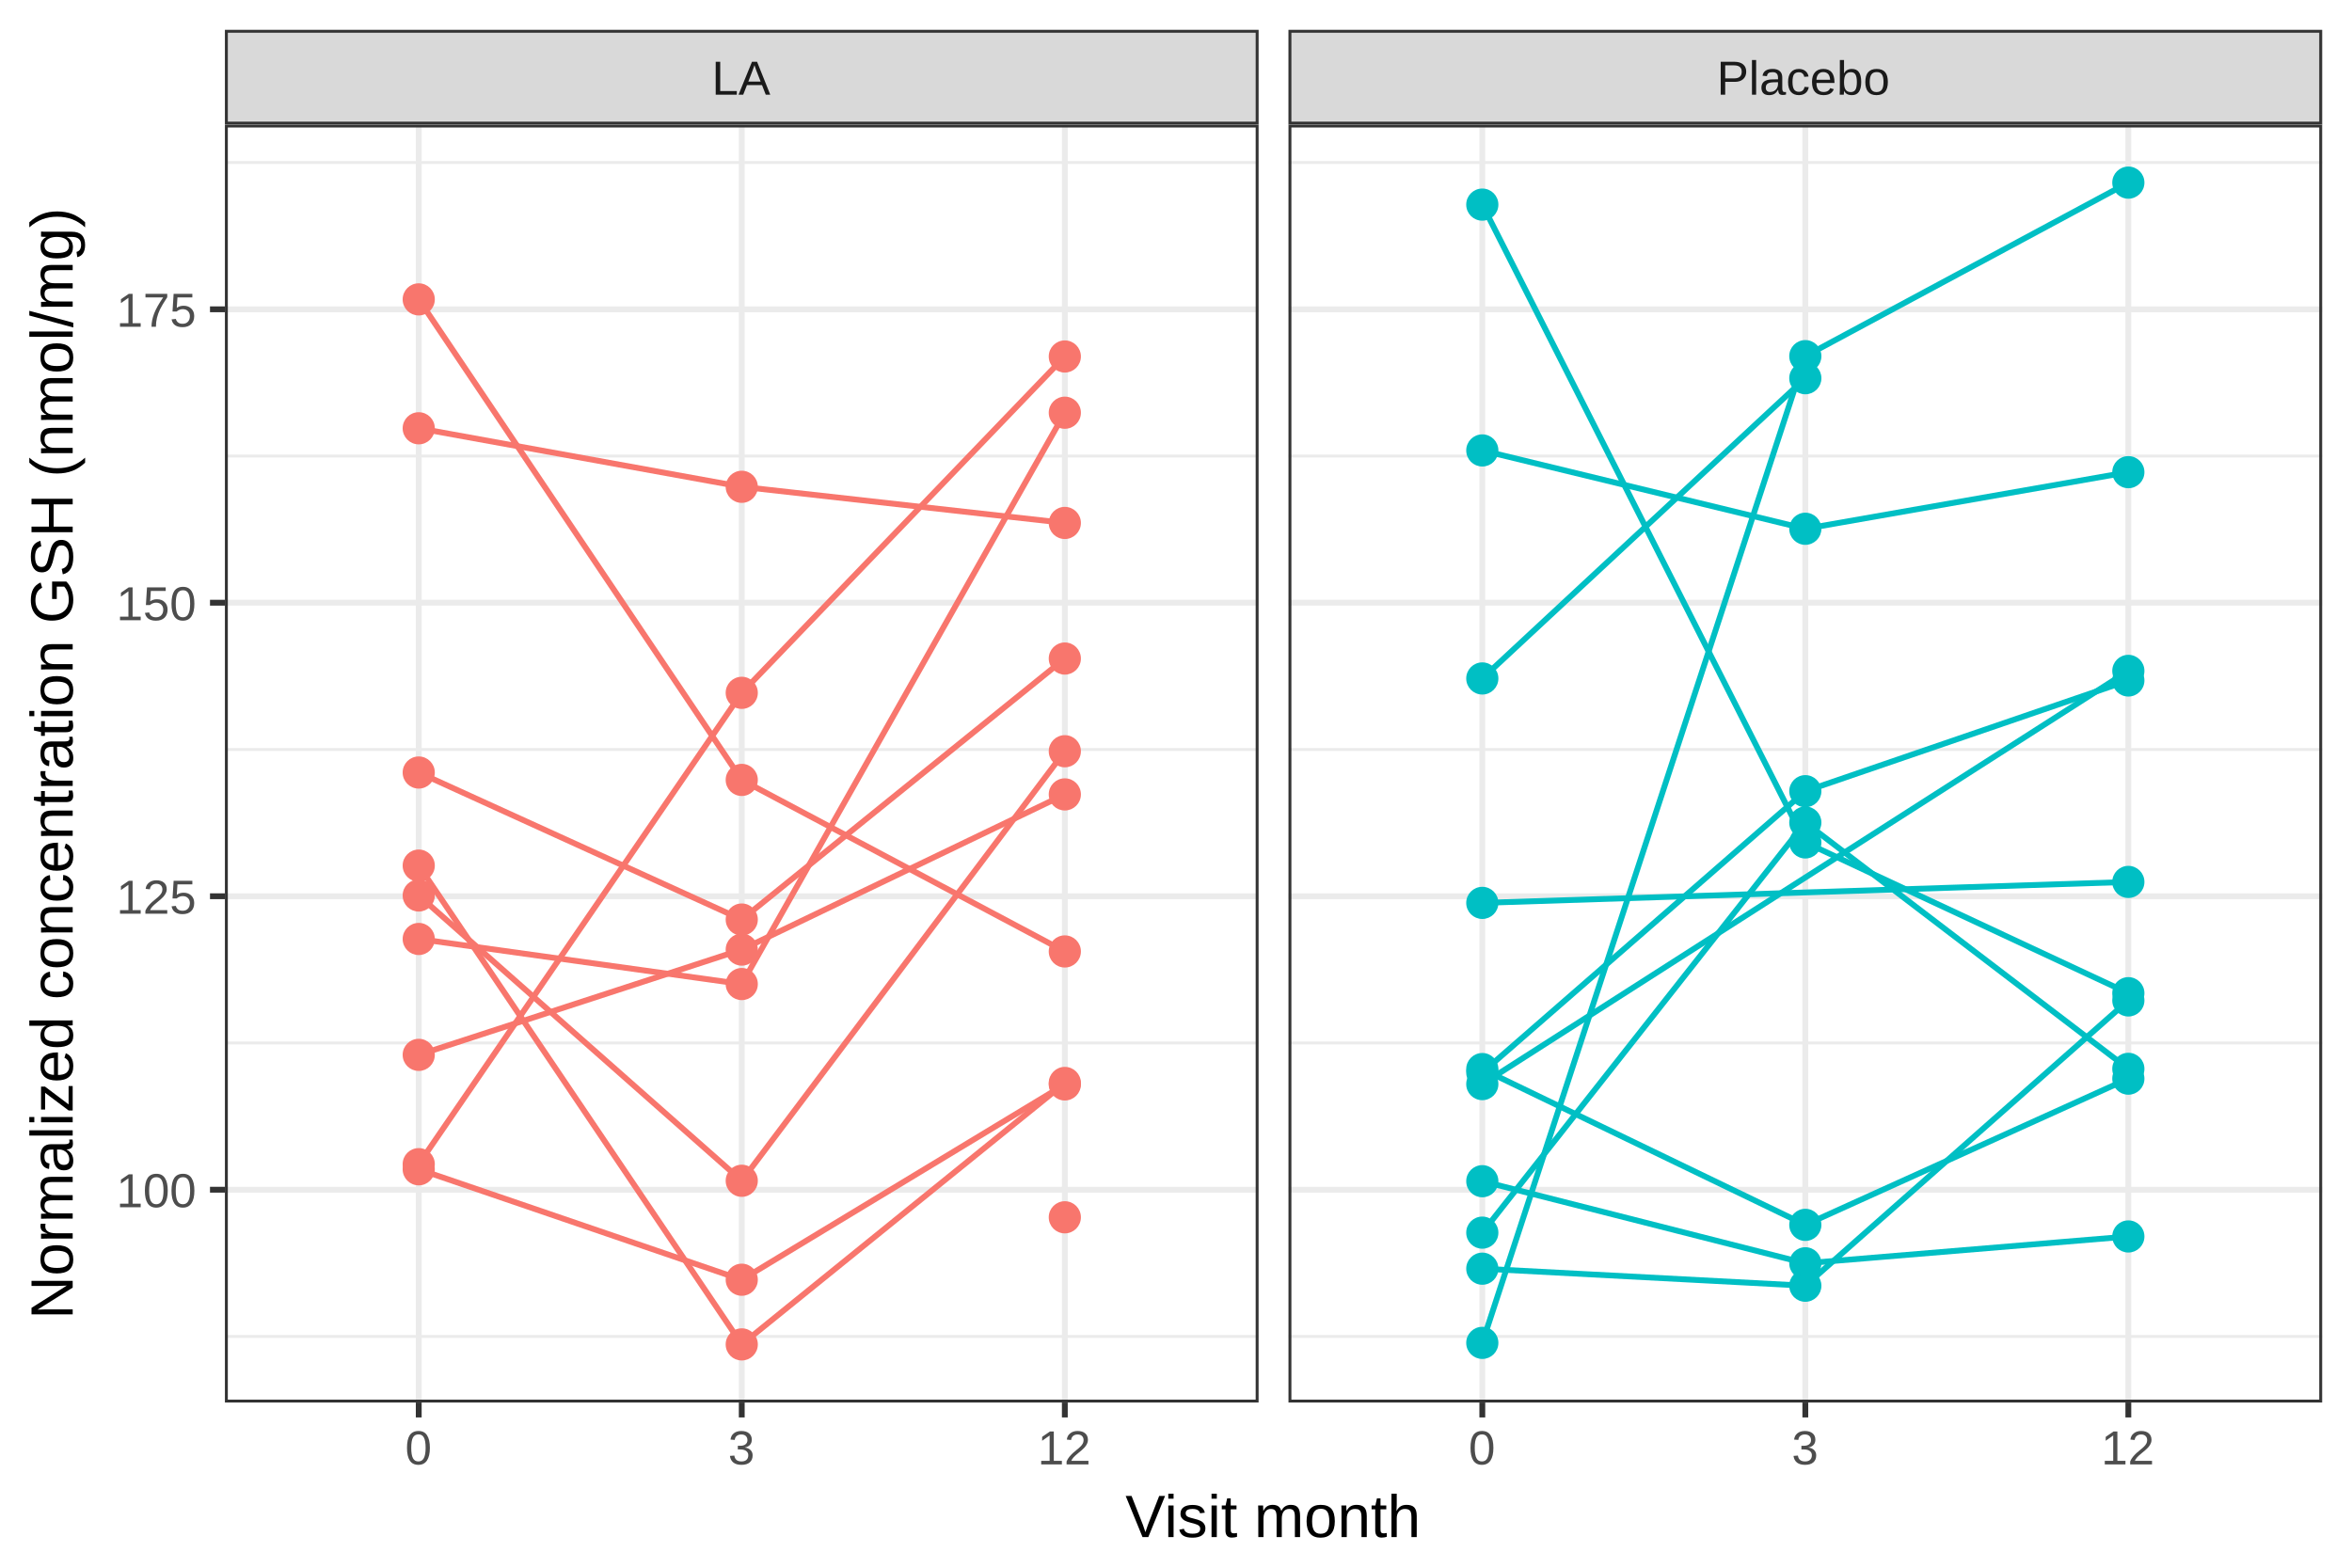
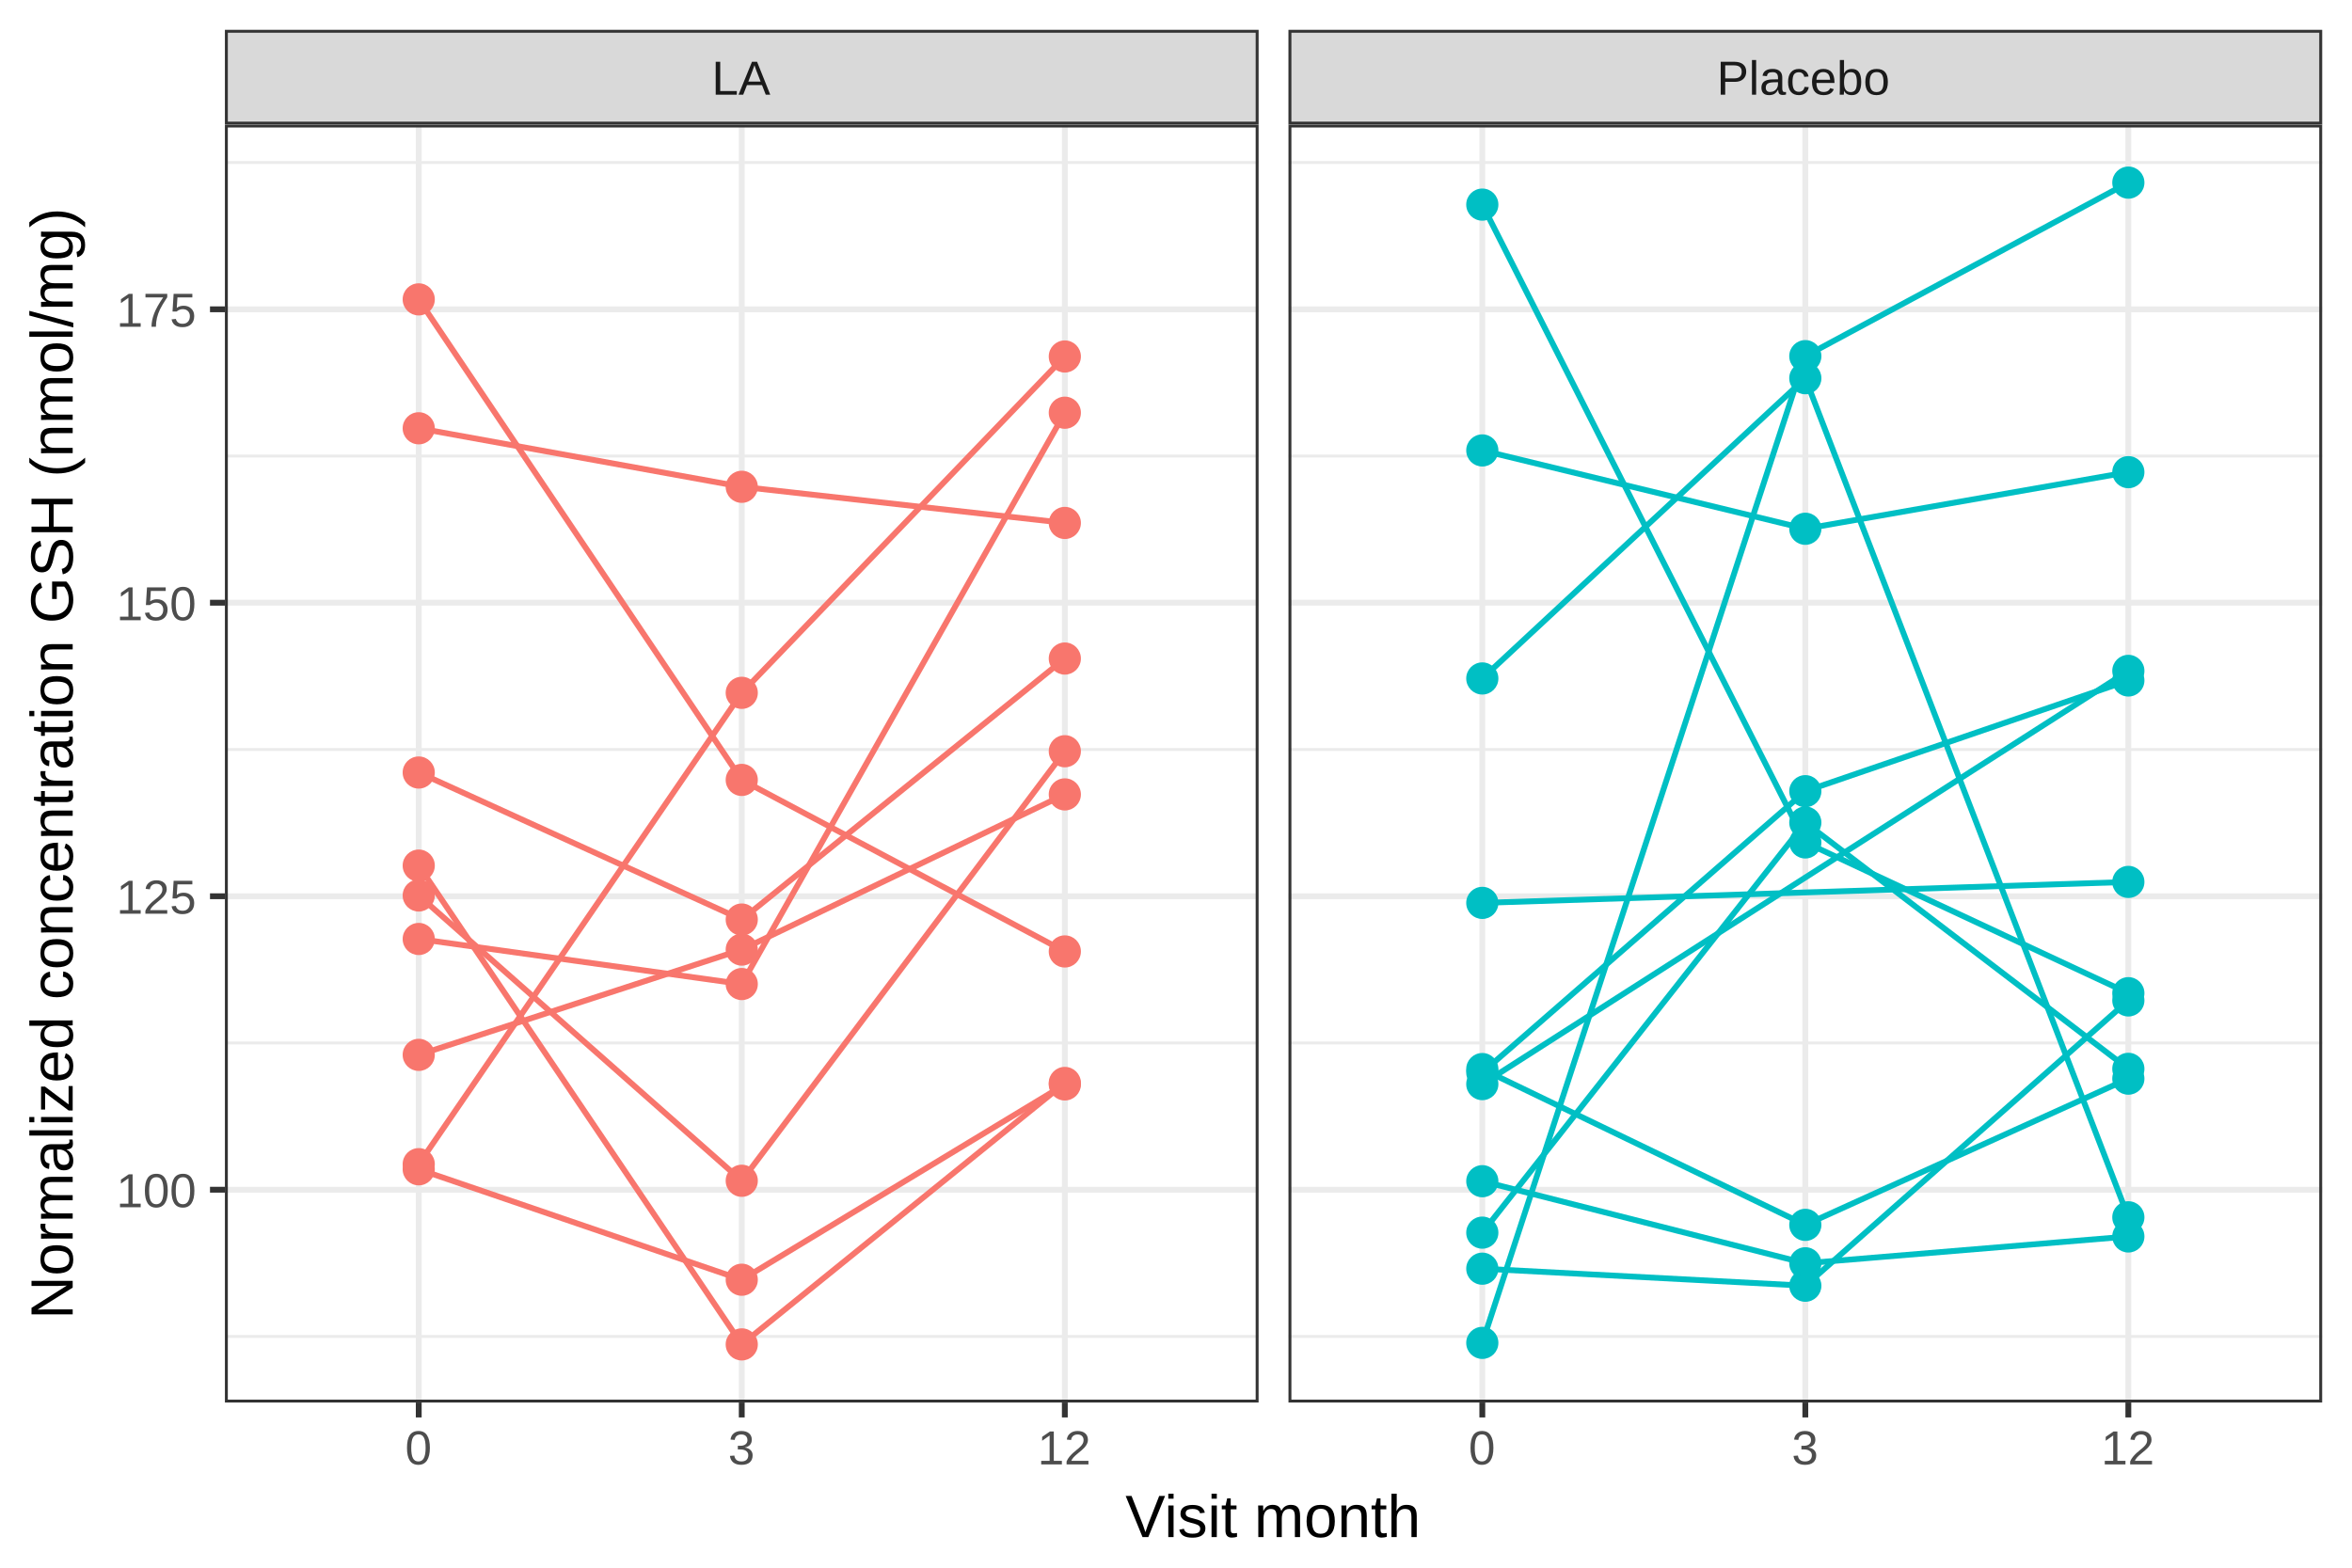
<svg xmlns="http://www.w3.org/2000/svg" viewBox="0 0 432.00 288.00">
  <defs>
    <style type="text/css">
    line, polyline, path, rect, circle {
      fill: none;
      stroke: #000000;
      stroke-linecap: round;
      stroke-linejoin: round;
      stroke-miterlimit: 10.00;
    }
  </style>
  </defs>
  <rect width="100%" height="100%" style="stroke: none; fill: #FFFFFF;" />
  <rect x="0.00" y="0.00" width="432.00" height="288.00" style="stroke-width: 1.07; stroke: #FFFFFF; fill: #FFFFFF;" />
  <defs>
    <clipPath id="cpNDEuMzEyOHwyMzEuMTc3fDI1Ny42NTZ8MjIuODc1OQ==">
      <rect x="41.31" y="22.88" width="189.86" height="234.78" />
    </clipPath>
  </defs>
  <rect x="41.31" y="22.88" width="189.86" height="234.78" style="stroke-width: 1.07; stroke: none; fill: #FFFFFF;" clip-path="url(#cpNDEuMzEyOHwyMzEuMTc3fDI1Ny42NTZ8MjIuODc1OQ==)" />
  <polyline points="41.31,245.52 231.18,245.52 " style="stroke-width: 0.53; stroke: #EBEBEB; stroke-linecap: butt;" clip-path="url(#cpNDEuMzEyOHwyMzEuMTc3fDI1Ny42NTZ8MjIuODc1OQ==)" />
  <polyline points="41.31,191.60 231.18,191.60 " style="stroke-width: 0.53; stroke: #EBEBEB; stroke-linecap: butt;" clip-path="url(#cpNDEuMzEyOHwyMzEuMTc3fDI1Ny42NTZ8MjIuODc1OQ==)" />
  <polyline points="41.31,137.69 231.18,137.69 " style="stroke-width: 0.53; stroke: #EBEBEB; stroke-linecap: butt;" clip-path="url(#cpNDEuMzEyOHwyMzEuMTc3fDI1Ny42NTZ8MjIuODc1OQ==)" />
  <polyline points="41.31,83.77 231.18,83.77 " style="stroke-width: 0.53; stroke: #EBEBEB; stroke-linecap: butt;" clip-path="url(#cpNDEuMzEyOHwyMzEuMTc3fDI1Ny42NTZ8MjIuODc1OQ==)" />
  <polyline points="41.31,29.86 231.18,29.86 " style="stroke-width: 0.53; stroke: #EBEBEB; stroke-linecap: butt;" clip-path="url(#cpNDEuMzEyOHwyMzEuMTc3fDI1Ny42NTZ8MjIuODc1OQ==)" />
  <polyline points="41.31,218.56 231.18,218.56 " style="stroke-width: 1.07; stroke: #EBEBEB; stroke-linecap: butt;" clip-path="url(#cpNDEuMzEyOHwyMzEuMTc3fDI1Ny42NTZ8MjIuODc1OQ==)" />
  <polyline points="41.31,164.65 231.18,164.65 " style="stroke-width: 1.07; stroke: #EBEBEB; stroke-linecap: butt;" clip-path="url(#cpNDEuMzEyOHwyMzEuMTc3fDI1Ny42NTZ8MjIuODc1OQ==)" />
  <polyline points="41.31,110.73 231.18,110.73 " style="stroke-width: 1.07; stroke: #EBEBEB; stroke-linecap: butt;" clip-path="url(#cpNDEuMzEyOHwyMzEuMTc3fDI1Ny42NTZ8MjIuODc1OQ==)" />
  <polyline points="41.31,56.82 231.18,56.82 " style="stroke-width: 1.07; stroke: #EBEBEB; stroke-linecap: butt;" clip-path="url(#cpNDEuMzEyOHwyMzEuMTc3fDI1Ny42NTZ8MjIuODc1OQ==)" />
  <polyline points="76.91,257.66 76.91,22.88 " style="stroke-width: 1.07; stroke: #EBEBEB; stroke-linecap: butt;" clip-path="url(#cpNDEuMzEyOHwyMzEuMTc3fDI1Ny42NTZ8MjIuODc1OQ==)" />
  <polyline points="136.24,257.66 136.24,22.88 " style="stroke-width: 1.07; stroke: #EBEBEB; stroke-linecap: butt;" clip-path="url(#cpNDEuMzEyOHwyMzEuMTc3fDI1Ny42NTZ8MjIuODc1OQ==)" />
  <polyline points="195.58,257.66 195.58,22.88 " style="stroke-width: 1.07; stroke: #EBEBEB; stroke-linecap: butt;" clip-path="url(#cpNDEuMzEyOHwyMzEuMTc3fDI1Ny42NTZ8MjIuODc1OQ==)" />
  <polyline points="76.91,164.51 136.24,216.92 195.58,138.01 " style="stroke-width: 1.07; stroke: #F8766D; stroke-linecap: butt;" clip-path="url(#cpNDEuMzEyOHwyMzEuMTc3fDI1Ny42NTZ8MjIuODc1OQ==)" />
  <polyline points="76.91,159.02 136.24,246.98 195.58,198.95 " style="stroke-width: 1.07; stroke: #F8766D; stroke-linecap: butt;" clip-path="url(#cpNDEuMzEyOHwyMzEuMTc3fDI1Ny42NTZ8MjIuODc1OQ==)" />
  <polyline points="76.91,55.00 136.24,143.28 195.58,174.79 " style="stroke-width: 1.07; stroke: #F8766D; stroke-linecap: butt;" clip-path="url(#cpNDEuMzEyOHwyMzEuMTc3fDI1Ny42NTZ8MjIuODc1OQ==)" />
  <polyline points="76.91,213.87 136.24,127.28 195.58,65.49 " style="stroke-width: 1.07; stroke: #F8766D; stroke-linecap: butt;" clip-path="url(#cpNDEuMzEyOHwyMzEuMTc3fDI1Ny42NTZ8MjIuODc1OQ==)" />
  <polyline points="76.91,78.68 136.24,89.43 195.58,96.07 " style="stroke-width: 1.07; stroke: #F8766D; stroke-linecap: butt;" clip-path="url(#cpNDEuMzEyOHwyMzEuMTc3fDI1Ny42NTZ8MjIuODc1OQ==)" />
  <polyline points="76.91,172.50 136.24,180.78 195.58,75.82 " style="stroke-width: 1.07; stroke: #F8766D; stroke-linecap: butt;" clip-path="url(#cpNDEuMzEyOHwyMzEuMTc3fDI1Ny42NTZ8MjIuODc1OQ==)" />
  <polyline points="76.91,141.92 136.24,168.93 195.58,120.98 " style="stroke-width: 1.07; stroke: #F8766D; stroke-linecap: butt;" clip-path="url(#cpNDEuMzEyOHwyMzEuMTc3fDI1Ny42NTZ8MjIuODc1OQ==)" />
  <polyline points="76.91,193.79 136.24,174.45 195.58,145.94 " style="stroke-width: 1.07; stroke: #F8766D; stroke-linecap: butt;" clip-path="url(#cpNDEuMzEyOHwyMzEuMTc3fDI1Ny42NTZ8MjIuODc1OQ==)" />
  <polyline points="76.91,214.81 136.24,235.10 195.58,199.22 " style="stroke-width: 1.07; stroke: #F8766D; stroke-linecap: butt;" clip-path="url(#cpNDEuMzEyOHwyMzEuMTc3fDI1Ny42NTZ8MjIuODc1OQ==)" />
  <circle cx="76.91" cy="164.51" r="1.95pt" style="stroke-width: 0.71; stroke: #F8766D; fill: #F8766D;" clip-path="url(#cpNDEuMzEyOHwyMzEuMTc3fDI1Ny42NTZ8MjIuODc1OQ==)" />
  <circle cx="136.24" cy="216.92" r="1.95pt" style="stroke-width: 0.71; stroke: #F8766D; fill: #F8766D;" clip-path="url(#cpNDEuMzEyOHwyMzEuMTc3fDI1Ny42NTZ8MjIuODc1OQ==)" />
  <circle cx="195.58" cy="138.01" r="1.95pt" style="stroke-width: 0.71; stroke: #F8766D; fill: #F8766D;" clip-path="url(#cpNDEuMzEyOHwyMzEuMTc3fDI1Ny42NTZ8MjIuODc1OQ==)" />
  <circle cx="76.91" cy="159.02" r="1.95pt" style="stroke-width: 0.71; stroke: #F8766D; fill: #F8766D;" clip-path="url(#cpNDEuMzEyOHwyMzEuMTc3fDI1Ny42NTZ8MjIuODc1OQ==)" />
  <circle cx="136.24" cy="246.98" r="1.95pt" style="stroke-width: 0.71; stroke: #F8766D; fill: #F8766D;" clip-path="url(#cpNDEuMzEyOHwyMzEuMTc3fDI1Ny42NTZ8MjIuODc1OQ==)" />
  <circle cx="195.58" cy="198.95" r="1.95pt" style="stroke-width: 0.71; stroke: #F8766D; fill: #F8766D;" clip-path="url(#cpNDEuMzEyOHwyMzEuMTc3fDI1Ny42NTZ8MjIuODc1OQ==)" />
  <circle cx="76.91" cy="55.00" r="1.95pt" style="stroke-width: 0.71; stroke: #F8766D; fill: #F8766D;" clip-path="url(#cpNDEuMzEyOHwyMzEuMTc3fDI1Ny42NTZ8MjIuODc1OQ==)" />
  <circle cx="136.24" cy="143.28" r="1.95pt" style="stroke-width: 0.71; stroke: #F8766D; fill: #F8766D;" clip-path="url(#cpNDEuMzEyOHwyMzEuMTc3fDI1Ny42NTZ8MjIuODc1OQ==)" />
  <circle cx="195.58" cy="174.79" r="1.95pt" style="stroke-width: 0.71; stroke: #F8766D; fill: #F8766D;" clip-path="url(#cpNDEuMzEyOHwyMzEuMTc3fDI1Ny42NTZ8MjIuODc1OQ==)" />
  <circle cx="76.91" cy="213.87" r="1.95pt" style="stroke-width: 0.71; stroke: #F8766D; fill: #F8766D;" clip-path="url(#cpNDEuMzEyOHwyMzEuMTc3fDI1Ny42NTZ8MjIuODc1OQ==)" />
  <circle cx="136.24" cy="127.28" r="1.95pt" style="stroke-width: 0.71; stroke: #F8766D; fill: #F8766D;" clip-path="url(#cpNDEuMzEyOHwyMzEuMTc3fDI1Ny42NTZ8MjIuODc1OQ==)" />
  <circle cx="195.58" cy="65.49" r="1.95pt" style="stroke-width: 0.71; stroke: #F8766D; fill: #F8766D;" clip-path="url(#cpNDEuMzEyOHwyMzEuMTc3fDI1Ny42NTZ8MjIuODc1OQ==)" />
  <circle cx="76.91" cy="78.68" r="1.95pt" style="stroke-width: 0.71; stroke: #F8766D; fill: #F8766D;" clip-path="url(#cpNDEuMzEyOHwyMzEuMTc3fDI1Ny42NTZ8MjIuODc1OQ==)" />
  <circle cx="136.24" cy="89.43" r="1.95pt" style="stroke-width: 0.71; stroke: #F8766D; fill: #F8766D;" clip-path="url(#cpNDEuMzEyOHwyMzEuMTc3fDI1Ny42NTZ8MjIuODc1OQ==)" />
  <circle cx="195.58" cy="96.07" r="1.95pt" style="stroke-width: 0.71; stroke: #F8766D; fill: #F8766D;" clip-path="url(#cpNDEuMzEyOHwyMzEuMTc3fDI1Ny42NTZ8MjIuODc1OQ==)" />
  <circle cx="76.91" cy="172.50" r="1.95pt" style="stroke-width: 0.71; stroke: #F8766D; fill: #F8766D;" clip-path="url(#cpNDEuMzEyOHwyMzEuMTc3fDI1Ny42NTZ8MjIuODc1OQ==)" />
  <circle cx="136.24" cy="180.78" r="1.95pt" style="stroke-width: 0.71; stroke: #F8766D; fill: #F8766D;" clip-path="url(#cpNDEuMzEyOHwyMzEuMTc3fDI1Ny42NTZ8MjIuODc1OQ==)" />
  <circle cx="195.58" cy="75.82" r="1.95pt" style="stroke-width: 0.71; stroke: #F8766D; fill: #F8766D;" clip-path="url(#cpNDEuMzEyOHwyMzEuMTc3fDI1Ny42NTZ8MjIuODc1OQ==)" />
  <circle cx="76.91" cy="141.92" r="1.95pt" style="stroke-width: 0.71; stroke: #F8766D; fill: #F8766D;" clip-path="url(#cpNDEuMzEyOHwyMzEuMTc3fDI1Ny42NTZ8MjIuODc1OQ==)" />
  <circle cx="136.24" cy="168.93" r="1.95pt" style="stroke-width: 0.71; stroke: #F8766D; fill: #F8766D;" clip-path="url(#cpNDEuMzEyOHwyMzEuMTc3fDI1Ny42NTZ8MjIuODc1OQ==)" />
  <circle cx="195.58" cy="120.98" r="1.95pt" style="stroke-width: 0.71; stroke: #F8766D; fill: #F8766D;" clip-path="url(#cpNDEuMzEyOHwyMzEuMTc3fDI1Ny42NTZ8MjIuODc1OQ==)" />
-   <circle cx="195.58" cy="223.63" r="1.95pt" style="stroke-width: 0.71; stroke: #F8766D; fill: #F8766D;" clip-path="url(#cpNDEuMzEyOHwyMzEuMTc3fDI1Ny42NTZ8MjIuODc1OQ==)" />
  <circle cx="76.91" cy="193.79" r="1.95pt" style="stroke-width: 0.71; stroke: #F8766D; fill: #F8766D;" clip-path="url(#cpNDEuMzEyOHwyMzEuMTc3fDI1Ny42NTZ8MjIuODc1OQ==)" />
  <circle cx="136.24" cy="174.45" r="1.95pt" style="stroke-width: 0.71; stroke: #F8766D; fill: #F8766D;" clip-path="url(#cpNDEuMzEyOHwyMzEuMTc3fDI1Ny42NTZ8MjIuODc1OQ==)" />
  <circle cx="195.58" cy="145.94" r="1.95pt" style="stroke-width: 0.71; stroke: #F8766D; fill: #F8766D;" clip-path="url(#cpNDEuMzEyOHwyMzEuMTc3fDI1Ny42NTZ8MjIuODc1OQ==)" />
  <circle cx="76.91" cy="214.81" r="1.95pt" style="stroke-width: 0.71; stroke: #F8766D; fill: #F8766D;" clip-path="url(#cpNDEuMzEyOHwyMzEuMTc3fDI1Ny42NTZ8MjIuODc1OQ==)" />
  <circle cx="136.24" cy="235.10" r="1.95pt" style="stroke-width: 0.71; stroke: #F8766D; fill: #F8766D;" clip-path="url(#cpNDEuMzEyOHwyMzEuMTc3fDI1Ny42NTZ8MjIuODc1OQ==)" />
  <circle cx="195.58" cy="199.22" r="1.95pt" style="stroke-width: 0.71; stroke: #F8766D; fill: #F8766D;" clip-path="url(#cpNDEuMzEyOHwyMzEuMTc3fDI1Ny42NTZ8MjIuODc1OQ==)" />
  <rect x="41.31" y="22.88" width="189.86" height="234.78" style="stroke-width: 1.07; stroke: #333333;" clip-path="url(#cpNDEuMzEyOHwyMzEuMTc3fDI1Ny42NTZ8MjIuODc1OQ==)" />
  <defs>
    <clipPath id="cpMHw0MzJ8Mjg4fDA=">
      <rect x="0.00" y="0.00" width="432.00" height="288.00" />
    </clipPath>
  </defs>
  <defs>
    <clipPath id="cpMjM2LjY1Nnw0MjYuNTIxfDI1Ny42NTZ8MjIuODc1OQ==">
      <rect x="236.66" y="22.88" width="189.86" height="234.78" />
    </clipPath>
  </defs>
  <rect x="236.66" y="22.88" width="189.86" height="234.78" style="stroke-width: 1.07; stroke: none; fill: #FFFFFF;" clip-path="url(#cpMjM2LjY1Nnw0MjYuNTIxfDI1Ny42NTZ8MjIuODc1OQ==)" />
  <polyline points="236.66,245.52 426.52,245.52 " style="stroke-width: 0.53; stroke: #EBEBEB; stroke-linecap: butt;" clip-path="url(#cpMjM2LjY1Nnw0MjYuNTIxfDI1Ny42NTZ8MjIuODc1OQ==)" />
  <polyline points="236.66,191.60 426.52,191.60 " style="stroke-width: 0.53; stroke: #EBEBEB; stroke-linecap: butt;" clip-path="url(#cpMjM2LjY1Nnw0MjYuNTIxfDI1Ny42NTZ8MjIuODc1OQ==)" />
  <polyline points="236.66,137.69 426.52,137.69 " style="stroke-width: 0.53; stroke: #EBEBEB; stroke-linecap: butt;" clip-path="url(#cpMjM2LjY1Nnw0MjYuNTIxfDI1Ny42NTZ8MjIuODc1OQ==)" />
  <polyline points="236.66,83.77 426.52,83.77 " style="stroke-width: 0.53; stroke: #EBEBEB; stroke-linecap: butt;" clip-path="url(#cpMjM2LjY1Nnw0MjYuNTIxfDI1Ny42NTZ8MjIuODc1OQ==)" />
  <polyline points="236.66,29.86 426.52,29.86 " style="stroke-width: 0.53; stroke: #EBEBEB; stroke-linecap: butt;" clip-path="url(#cpMjM2LjY1Nnw0MjYuNTIxfDI1Ny42NTZ8MjIuODc1OQ==)" />
  <polyline points="236.66,218.56 426.52,218.56 " style="stroke-width: 1.07; stroke: #EBEBEB; stroke-linecap: butt;" clip-path="url(#cpMjM2LjY1Nnw0MjYuNTIxfDI1Ny42NTZ8MjIuODc1OQ==)" />
  <polyline points="236.66,164.65 426.52,164.65 " style="stroke-width: 1.07; stroke: #EBEBEB; stroke-linecap: butt;" clip-path="url(#cpMjM2LjY1Nnw0MjYuNTIxfDI1Ny42NTZ8MjIuODc1OQ==)" />
  <polyline points="236.66,110.73 426.52,110.73 " style="stroke-width: 1.07; stroke: #EBEBEB; stroke-linecap: butt;" clip-path="url(#cpMjM2LjY1Nnw0MjYuNTIxfDI1Ny42NTZ8MjIuODc1OQ==)" />
  <polyline points="236.66,56.82 426.52,56.82 " style="stroke-width: 1.07; stroke: #EBEBEB; stroke-linecap: butt;" clip-path="url(#cpMjM2LjY1Nnw0MjYuNTIxfDI1Ny42NTZ8MjIuODc1OQ==)" />
  <polyline points="272.26,257.66 272.26,22.88 " style="stroke-width: 1.07; stroke: #EBEBEB; stroke-linecap: butt;" clip-path="url(#cpMjM2LjY1Nnw0MjYuNTIxfDI1Ny42NTZ8MjIuODc1OQ==)" />
  <polyline points="331.59,257.66 331.59,22.88 " style="stroke-width: 1.07; stroke: #EBEBEB; stroke-linecap: butt;" clip-path="url(#cpMjM2LjY1Nnw0MjYuNTIxfDI1Ny42NTZ8MjIuODc1OQ==)" />
  <polyline points="390.92,257.66 390.92,22.88 " style="stroke-width: 1.07; stroke: #EBEBEB; stroke-linecap: butt;" clip-path="url(#cpMjM2LjY1Nnw0MjYuNTIxfDI1Ny42NTZ8MjIuODc1OQ==)" />
  <polyline points="272.26,246.70 331.59,65.43 390.92,33.55 " style="stroke-width: 1.07; stroke: #00BFC4; stroke-linecap: butt;" clip-path="url(#cpMjM2LjY1Nnw0MjYuNTIxfDI1Ny42NTZ8MjIuODc1OQ==)" />
  <polyline points="272.26,199.16 390.92,123.25 " style="stroke-width: 1.07; stroke: #00BFC4; stroke-linecap: butt;" clip-path="url(#cpMjM2LjY1Nnw0MjYuNTIxfDI1Ny42NTZ8MjIuODc1OQ==)" />
  <polyline points="272.26,165.87 390.92,162.02 " style="stroke-width: 1.07; stroke: #00BFC4; stroke-linecap: butt;" clip-path="url(#cpMjM2LjY1Nnw0MjYuNTIxfDI1Ny42NTZ8MjIuODc1OQ==)" />
  <polyline points="272.26,226.45 331.59,151.11 390.92,196.36 " style="stroke-width: 1.07; stroke: #00BFC4; stroke-linecap: butt;" clip-path="url(#cpMjM2LjY1Nnw0MjYuNTIxfDI1Ny42NTZ8MjIuODc1OQ==)" />
  <polyline points="272.26,233.07 331.59,236.20 390.92,183.79 " style="stroke-width: 1.07; stroke: #00BFC4; stroke-linecap: butt;" clip-path="url(#cpMjM2LjY1Nnw0MjYuNTIxfDI1Ny42NTZ8MjIuODc1OQ==)" />
  <polyline points="272.26,37.59 331.59,154.76 390.92,182.46 " style="stroke-width: 1.07; stroke: #00BFC4; stroke-linecap: butt;" clip-path="url(#cpMjM2LjY1Nnw0MjYuNTIxfDI1Ny42NTZ8MjIuODc1OQ==)" />
  <polyline points="272.26,197.03 331.59,145.35 390.92,125.01 " style="stroke-width: 1.07; stroke: #00BFC4; stroke-linecap: butt;" clip-path="url(#cpMjM2LjY1Nnw0MjYuNTIxfDI1Ny42NTZ8MjIuODc1OQ==)" />
  <polyline points="272.26,82.75 331.59,97.14 390.92,86.74 " style="stroke-width: 1.07; stroke: #00BFC4; stroke-linecap: butt;" clip-path="url(#cpMjM2LjY1Nnw0MjYuNTIxfDI1Ny42NTZ8MjIuODc1OQ==)" />
-   <polyline points="272.26,124.64 331.59,69.48 " style="stroke-width: 1.07; stroke: #00BFC4; stroke-linecap: butt;" clip-path="url(#cpMjM2LjY1Nnw0MjYuNTIxfDI1Ny42NTZ8MjIuODc1OQ==)" />
+   <polyline points="272.26,124.64 331.59,69.48 390.92,223.63 " style="stroke-width: 1.07; stroke: #00BFC4; stroke-linecap: butt;" clip-path="url(#cpMjM2LjY1Nnw0MjYuNTIxfDI1Ny42NTZ8MjIuODc1OQ==)" />
  <polyline points="272.26,196.40 331.59,225.02 390.92,198.16 " style="stroke-width: 1.07; stroke: #00BFC4; stroke-linecap: butt;" clip-path="url(#cpMjM2LjY1Nnw0MjYuNTIxfDI1Ny42NTZ8MjIuODc1OQ==)" />
  <polyline points="272.26,217.00 331.59,232.08 390.92,227.15 " style="stroke-width: 1.07; stroke: #00BFC4; stroke-linecap: butt;" clip-path="url(#cpMjM2LjY1Nnw0MjYuNTIxfDI1Ny42NTZ8MjIuODc1OQ==)" />
  <circle cx="272.26" cy="246.70" r="1.95pt" style="stroke-width: 0.71; stroke: #00BFC4; fill: #00BFC4;" clip-path="url(#cpMjM2LjY1Nnw0MjYuNTIxfDI1Ny42NTZ8MjIuODc1OQ==)" />
  <circle cx="331.59" cy="65.43" r="1.95pt" style="stroke-width: 0.71; stroke: #00BFC4; fill: #00BFC4;" clip-path="url(#cpMjM2LjY1Nnw0MjYuNTIxfDI1Ny42NTZ8MjIuODc1OQ==)" />
  <circle cx="390.92" cy="33.55" r="1.95pt" style="stroke-width: 0.71; stroke: #00BFC4; fill: #00BFC4;" clip-path="url(#cpMjM2LjY1Nnw0MjYuNTIxfDI1Ny42NTZ8MjIuODc1OQ==)" />
  <circle cx="272.26" cy="199.16" r="1.95pt" style="stroke-width: 0.71; stroke: #00BFC4; fill: #00BFC4;" clip-path="url(#cpMjM2LjY1Nnw0MjYuNTIxfDI1Ny42NTZ8MjIuODc1OQ==)" />
  <circle cx="390.92" cy="123.25" r="1.95pt" style="stroke-width: 0.71; stroke: #00BFC4; fill: #00BFC4;" clip-path="url(#cpMjM2LjY1Nnw0MjYuNTIxfDI1Ny42NTZ8MjIuODc1OQ==)" />
  <circle cx="272.26" cy="165.87" r="1.95pt" style="stroke-width: 0.71; stroke: #00BFC4; fill: #00BFC4;" clip-path="url(#cpMjM2LjY1Nnw0MjYuNTIxfDI1Ny42NTZ8MjIuODc1OQ==)" />
  <circle cx="390.92" cy="162.02" r="1.95pt" style="stroke-width: 0.71; stroke: #00BFC4; fill: #00BFC4;" clip-path="url(#cpMjM2LjY1Nnw0MjYuNTIxfDI1Ny42NTZ8MjIuODc1OQ==)" />
  <circle cx="272.26" cy="226.45" r="1.95pt" style="stroke-width: 0.71; stroke: #00BFC4; fill: #00BFC4;" clip-path="url(#cpMjM2LjY1Nnw0MjYuNTIxfDI1Ny42NTZ8MjIuODc1OQ==)" />
  <circle cx="331.59" cy="151.11" r="1.95pt" style="stroke-width: 0.71; stroke: #00BFC4; fill: #00BFC4;" clip-path="url(#cpMjM2LjY1Nnw0MjYuNTIxfDI1Ny42NTZ8MjIuODc1OQ==)" />
  <circle cx="390.92" cy="196.36" r="1.95pt" style="stroke-width: 0.71; stroke: #00BFC4; fill: #00BFC4;" clip-path="url(#cpMjM2LjY1Nnw0MjYuNTIxfDI1Ny42NTZ8MjIuODc1OQ==)" />
  <circle cx="272.26" cy="233.07" r="1.95pt" style="stroke-width: 0.71; stroke: #00BFC4; fill: #00BFC4;" clip-path="url(#cpMjM2LjY1Nnw0MjYuNTIxfDI1Ny42NTZ8MjIuODc1OQ==)" />
  <circle cx="331.59" cy="236.20" r="1.95pt" style="stroke-width: 0.71; stroke: #00BFC4; fill: #00BFC4;" clip-path="url(#cpMjM2LjY1Nnw0MjYuNTIxfDI1Ny42NTZ8MjIuODc1OQ==)" />
  <circle cx="390.92" cy="183.79" r="1.95pt" style="stroke-width: 0.71; stroke: #00BFC4; fill: #00BFC4;" clip-path="url(#cpMjM2LjY1Nnw0MjYuNTIxfDI1Ny42NTZ8MjIuODc1OQ==)" />
  <circle cx="272.26" cy="37.59" r="1.95pt" style="stroke-width: 0.71; stroke: #00BFC4; fill: #00BFC4;" clip-path="url(#cpMjM2LjY1Nnw0MjYuNTIxfDI1Ny42NTZ8MjIuODc1OQ==)" />
  <circle cx="331.59" cy="154.76" r="1.95pt" style="stroke-width: 0.71; stroke: #00BFC4; fill: #00BFC4;" clip-path="url(#cpMjM2LjY1Nnw0MjYuNTIxfDI1Ny42NTZ8MjIuODc1OQ==)" />
  <circle cx="390.92" cy="182.46" r="1.95pt" style="stroke-width: 0.71; stroke: #00BFC4; fill: #00BFC4;" clip-path="url(#cpMjM2LjY1Nnw0MjYuNTIxfDI1Ny42NTZ8MjIuODc1OQ==)" />
  <circle cx="272.26" cy="197.03" r="1.95pt" style="stroke-width: 0.71; stroke: #00BFC4; fill: #00BFC4;" clip-path="url(#cpMjM2LjY1Nnw0MjYuNTIxfDI1Ny42NTZ8MjIuODc1OQ==)" />
  <circle cx="331.59" cy="145.35" r="1.95pt" style="stroke-width: 0.71; stroke: #00BFC4; fill: #00BFC4;" clip-path="url(#cpMjM2LjY1Nnw0MjYuNTIxfDI1Ny42NTZ8MjIuODc1OQ==)" />
  <circle cx="390.92" cy="125.01" r="1.95pt" style="stroke-width: 0.71; stroke: #00BFC4; fill: #00BFC4;" clip-path="url(#cpMjM2LjY1Nnw0MjYuNTIxfDI1Ny42NTZ8MjIuODc1OQ==)" />
  <circle cx="272.26" cy="82.75" r="1.95pt" style="stroke-width: 0.71; stroke: #00BFC4; fill: #00BFC4;" clip-path="url(#cpMjM2LjY1Nnw0MjYuNTIxfDI1Ny42NTZ8MjIuODc1OQ==)" />
  <circle cx="331.59" cy="97.14" r="1.95pt" style="stroke-width: 0.71; stroke: #00BFC4; fill: #00BFC4;" clip-path="url(#cpMjM2LjY1Nnw0MjYuNTIxfDI1Ny42NTZ8MjIuODc1OQ==)" />
  <circle cx="390.92" cy="86.74" r="1.95pt" style="stroke-width: 0.71; stroke: #00BFC4; fill: #00BFC4;" clip-path="url(#cpMjM2LjY1Nnw0MjYuNTIxfDI1Ny42NTZ8MjIuODc1OQ==)" />
  <circle cx="272.26" cy="124.64" r="1.95pt" style="stroke-width: 0.71; stroke: #00BFC4; fill: #00BFC4;" clip-path="url(#cpMjM2LjY1Nnw0MjYuNTIxfDI1Ny42NTZ8MjIuODc1OQ==)" />
  <circle cx="331.59" cy="69.48" r="1.95pt" style="stroke-width: 0.71; stroke: #00BFC4; fill: #00BFC4;" clip-path="url(#cpMjM2LjY1Nnw0MjYuNTIxfDI1Ny42NTZ8MjIuODc1OQ==)" />
+   <circle cx="390.92" cy="223.63" r="1.95pt" style="stroke-width: 0.71; stroke: #00BFC4; fill: #00BFC4;" clip-path="url(#cpMjM2LjY1Nnw0MjYuNTIxfDI1Ny42NTZ8MjIuODc1OQ==)" />
  <circle cx="272.26" cy="196.40" r="1.95pt" style="stroke-width: 0.71; stroke: #00BFC4; fill: #00BFC4;" clip-path="url(#cpMjM2LjY1Nnw0MjYuNTIxfDI1Ny42NTZ8MjIuODc1OQ==)" />
  <circle cx="331.59" cy="225.02" r="1.95pt" style="stroke-width: 0.71; stroke: #00BFC4; fill: #00BFC4;" clip-path="url(#cpMjM2LjY1Nnw0MjYuNTIxfDI1Ny42NTZ8MjIuODc1OQ==)" />
  <circle cx="390.92" cy="198.16" r="1.95pt" style="stroke-width: 0.71; stroke: #00BFC4; fill: #00BFC4;" clip-path="url(#cpMjM2LjY1Nnw0MjYuNTIxfDI1Ny42NTZ8MjIuODc1OQ==)" />
  <circle cx="272.26" cy="217.00" r="1.95pt" style="stroke-width: 0.71; stroke: #00BFC4; fill: #00BFC4;" clip-path="url(#cpMjM2LjY1Nnw0MjYuNTIxfDI1Ny42NTZ8MjIuODc1OQ==)" />
  <circle cx="331.59" cy="232.08" r="1.95pt" style="stroke-width: 0.71; stroke: #00BFC4; fill: #00BFC4;" clip-path="url(#cpMjM2LjY1Nnw0MjYuNTIxfDI1Ny42NTZ8MjIuODc1OQ==)" />
  <circle cx="390.92" cy="227.15" r="1.95pt" style="stroke-width: 0.71; stroke: #00BFC4; fill: #00BFC4;" clip-path="url(#cpMjM2LjY1Nnw0MjYuNTIxfDI1Ny42NTZ8MjIuODc1OQ==)" />
  <rect x="236.66" y="22.88" width="189.86" height="234.78" style="stroke-width: 1.07; stroke: #333333;" clip-path="url(#cpMjM2LjY1Nnw0MjYuNTIxfDI1Ny42NTZ8MjIuODc1OQ==)" />
  <defs>
    <clipPath id="cpMHw0MzJ8Mjg4fDA=">
      <rect x="0.00" y="0.00" width="432.00" height="288.00" />
    </clipPath>
  </defs>
  <defs>
    <clipPath id="cpNDEuMzEyOHwyMzEuMTc3fDIyLjg3NTl8NS40Nzk0NQ==">
      <rect x="41.31" y="5.48" width="189.86" height="17.40" />
    </clipPath>
  </defs>
  <rect x="41.31" y="5.48" width="189.86" height="17.40" style="stroke-width: 1.07; stroke: #333333; fill: #D9D9D9;" clip-path="url(#cpNDEuMzEyOHwyMzEuMTc3fDIyLjg3NTl8NS40Nzk0NQ==)" />
  <g clip-path="url(#cpNDEuMzEyOHwyMzEuMTc3fDIyLjg3NTl8NS40Nzk0NQ==)">
    <text x="130.74" y="17.40" style="font-size: 8.80px; fill: #1A1A1A; font-family: Arial;" textLength="11.01px" lengthAdjust="spacingAndGlyphs">LA</text>
  </g>
  <defs>
    <clipPath id="cpMHw0MzJ8Mjg4fDA=">
      <rect x="0.00" y="0.00" width="432.00" height="288.00" />
    </clipPath>
  </defs>
  <defs>
    <clipPath id="cpMjM2LjY1Nnw0MjYuNTIxfDIyLjg3NTl8NS40Nzk0NQ==">
      <rect x="236.66" y="5.48" width="189.86" height="17.40" />
    </clipPath>
  </defs>
  <rect x="236.66" y="5.48" width="189.86" height="17.40" style="stroke-width: 1.07; stroke: #333333; fill: #D9D9D9;" clip-path="url(#cpMjM2LjY1Nnw0MjYuNTIxfDIyLjg3NTl8NS40Nzk0NQ==)" />
  <g clip-path="url(#cpMjM2LjY1Nnw0MjYuNTIxfDIyLjg3NTl8NS40Nzk0NQ==)">
    <text x="315.33" y="17.40" style="font-size: 8.80px; fill: #1A1A1A; font-family: Arial;" textLength="32.52px" lengthAdjust="spacingAndGlyphs">Placebo</text>
  </g>
  <defs>
    <clipPath id="cpMHw0MzJ8Mjg4fDA=">
      <rect x="0.00" y="0.00" width="432.00" height="288.00" />
    </clipPath>
  </defs>
  <polyline points="76.91,260.40 76.91,257.66 " style="stroke-width: 1.07; stroke: #333333; stroke-linecap: butt;" clip-path="url(#cpMHw0MzJ8Mjg4fDA=)" />
  <polyline points="136.24,260.40 136.24,257.66 " style="stroke-width: 1.07; stroke: #333333; stroke-linecap: butt;" clip-path="url(#cpMHw0MzJ8Mjg4fDA=)" />
  <polyline points="195.58,260.40 195.58,257.66 " style="stroke-width: 1.07; stroke: #333333; stroke-linecap: butt;" clip-path="url(#cpMHw0MzJ8Mjg4fDA=)" />
  <g clip-path="url(#cpMHw0MzJ8Mjg4fDA=)">
    <text x="74.41" y="269.03" style="font-size: 8.80px; fill: #4D4D4D; font-family: Arial;" textLength="5.01px" lengthAdjust="spacingAndGlyphs">0</text>
  </g>
  <g clip-path="url(#cpMHw0MzJ8Mjg4fDA=)">
    <text x="133.74" y="269.03" style="font-size: 8.80px; fill: #4D4D4D; font-family: Arial;" textLength="5.01px" lengthAdjust="spacingAndGlyphs">3</text>
  </g>
  <g clip-path="url(#cpMHw0MzJ8Mjg4fDA=)">
    <text x="190.57" y="269.03" style="font-size: 8.80px; fill: #4D4D4D; font-family: Arial;" textLength="10.01px" lengthAdjust="spacingAndGlyphs">12</text>
  </g>
  <polyline points="272.26,260.40 272.26,257.66 " style="stroke-width: 1.07; stroke: #333333; stroke-linecap: butt;" clip-path="url(#cpMHw0MzJ8Mjg4fDA=)" />
  <polyline points="331.59,260.40 331.59,257.66 " style="stroke-width: 1.07; stroke: #333333; stroke-linecap: butt;" clip-path="url(#cpMHw0MzJ8Mjg4fDA=)" />
  <polyline points="390.92,260.40 390.92,257.66 " style="stroke-width: 1.07; stroke: #333333; stroke-linecap: butt;" clip-path="url(#cpMHw0MzJ8Mjg4fDA=)" />
  <g clip-path="url(#cpMHw0MzJ8Mjg4fDA=)">
    <text x="269.75" y="269.03" style="font-size: 8.80px; fill: #4D4D4D; font-family: Arial;" textLength="5.01px" lengthAdjust="spacingAndGlyphs">0</text>
  </g>
  <g clip-path="url(#cpMHw0MzJ8Mjg4fDA=)">
    <text x="329.09" y="269.03" style="font-size: 8.80px; fill: #4D4D4D; font-family: Arial;" textLength="5.01px" lengthAdjust="spacingAndGlyphs">3</text>
  </g>
  <g clip-path="url(#cpMHw0MzJ8Mjg4fDA=)">
    <text x="385.92" y="269.03" style="font-size: 8.80px; fill: #4D4D4D; font-family: Arial;" textLength="10.01px" lengthAdjust="spacingAndGlyphs">12</text>
  </g>
  <g clip-path="url(#cpMHw0MzJ8Mjg4fDA=)">
    <text x="21.37" y="221.78" style="font-size: 8.80px; fill: #4D4D4D; font-family: Arial;" textLength="15.02px" lengthAdjust="spacingAndGlyphs">100</text>
  </g>
  <g clip-path="url(#cpMHw0MzJ8Mjg4fDA=)">
    <text x="21.37" y="167.86" style="font-size: 8.80px; fill: #4D4D4D; font-family: Arial;" textLength="15.02px" lengthAdjust="spacingAndGlyphs">125</text>
  </g>
  <g clip-path="url(#cpMHw0MzJ8Mjg4fDA=)">
    <text x="21.37" y="113.95" style="font-size: 8.80px; fill: #4D4D4D; font-family: Arial;" textLength="15.02px" lengthAdjust="spacingAndGlyphs">150</text>
  </g>
  <g clip-path="url(#cpMHw0MzJ8Mjg4fDA=)">
    <text x="21.37" y="60.03" style="font-size: 8.80px; fill: #4D4D4D; font-family: Arial;" textLength="15.02px" lengthAdjust="spacingAndGlyphs">175</text>
  </g>
  <polyline points="38.57,218.56 41.31,218.56 " style="stroke-width: 1.07; stroke: #333333; stroke-linecap: butt;" clip-path="url(#cpMHw0MzJ8Mjg4fDA=)" />
  <polyline points="38.57,164.65 41.31,164.65 " style="stroke-width: 1.07; stroke: #333333; stroke-linecap: butt;" clip-path="url(#cpMHw0MzJ8Mjg4fDA=)" />
  <polyline points="38.57,110.73 41.31,110.73 " style="stroke-width: 1.07; stroke: #333333; stroke-linecap: butt;" clip-path="url(#cpMHw0MzJ8Mjg4fDA=)" />
  <polyline points="38.57,56.82 41.31,56.82 " style="stroke-width: 1.07; stroke: #333333; stroke-linecap: butt;" clip-path="url(#cpMHw0MzJ8Mjg4fDA=)" />
  <g clip-path="url(#cpMHw0MzJ8Mjg4fDA=)">
    <text x="206.71" y="282.38" style="font-size: 11.00px; font-family: Arial;" textLength="54.41px" lengthAdjust="spacingAndGlyphs">Visit month</text>
  </g>
  <g clip-path="url(#cpMHw0MzJ8Mjg4fDA=)">
    <text transform="translate(13.35,242.36) rotate(-90)" style="font-size: 11.00px; font-family: Arial;" textLength="204.18px" lengthAdjust="spacingAndGlyphs">Normalized concentration GSH (nmol/mg)</text>
  </g>
</svg>
